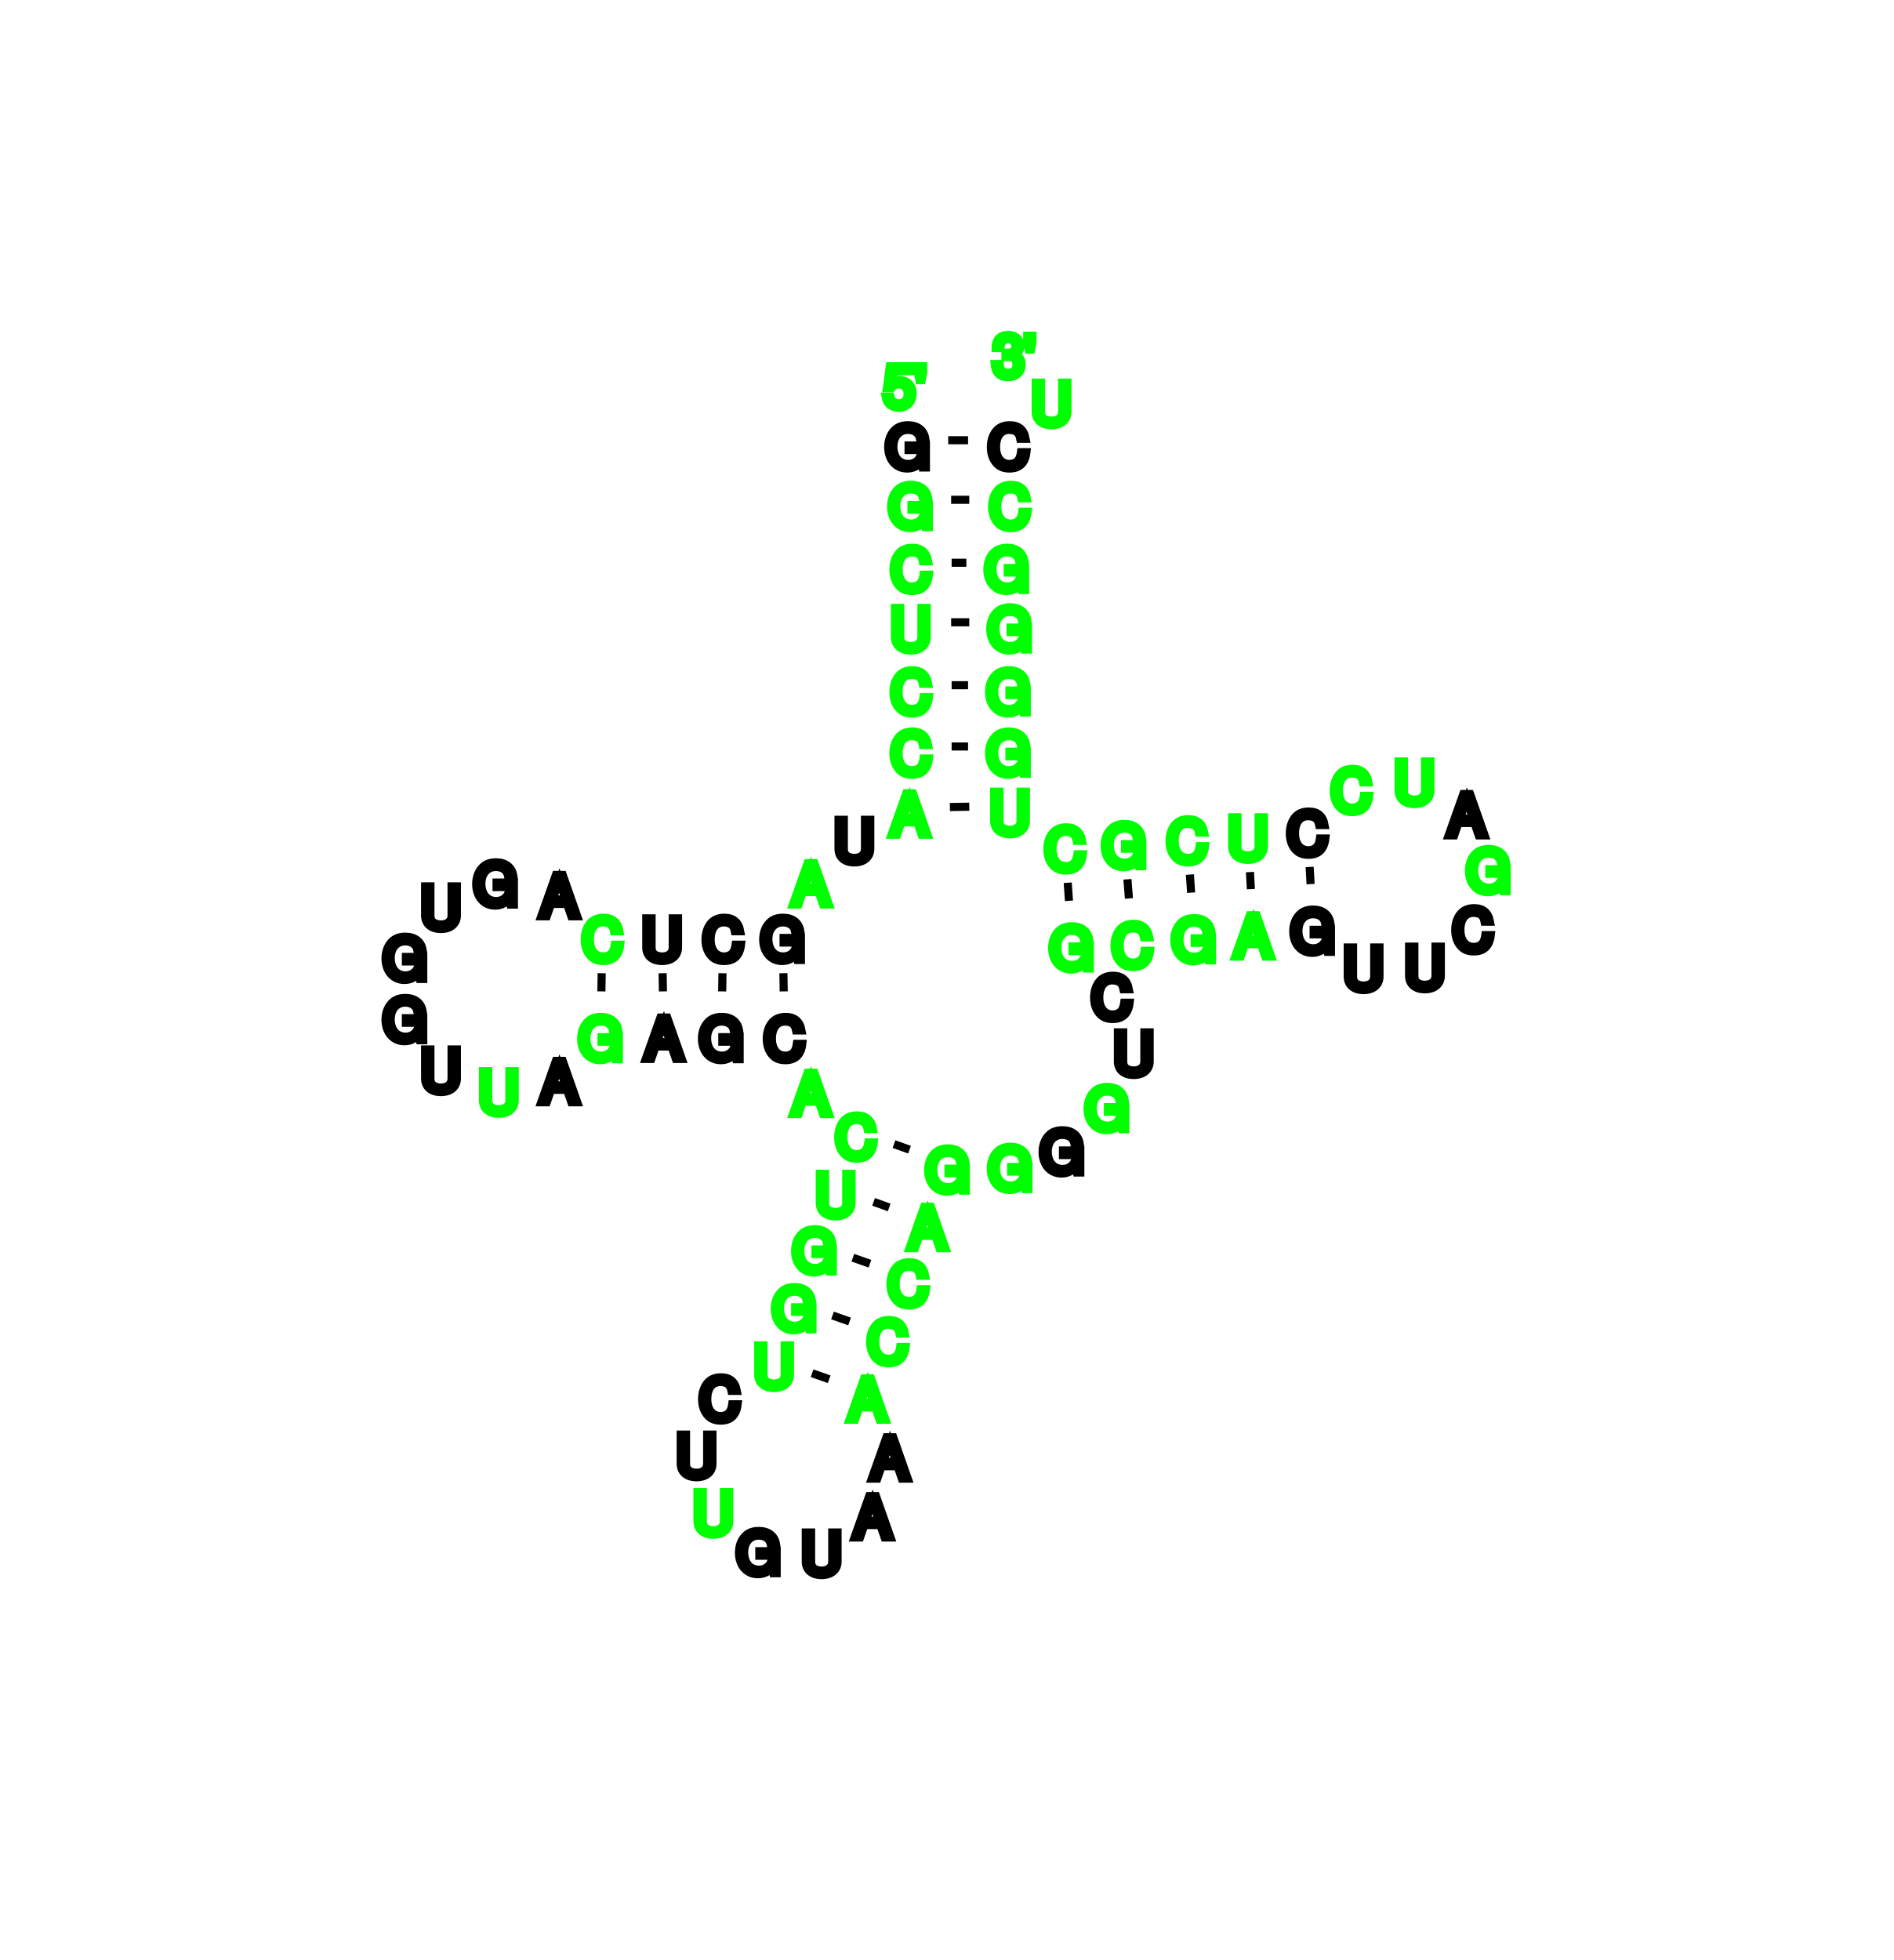
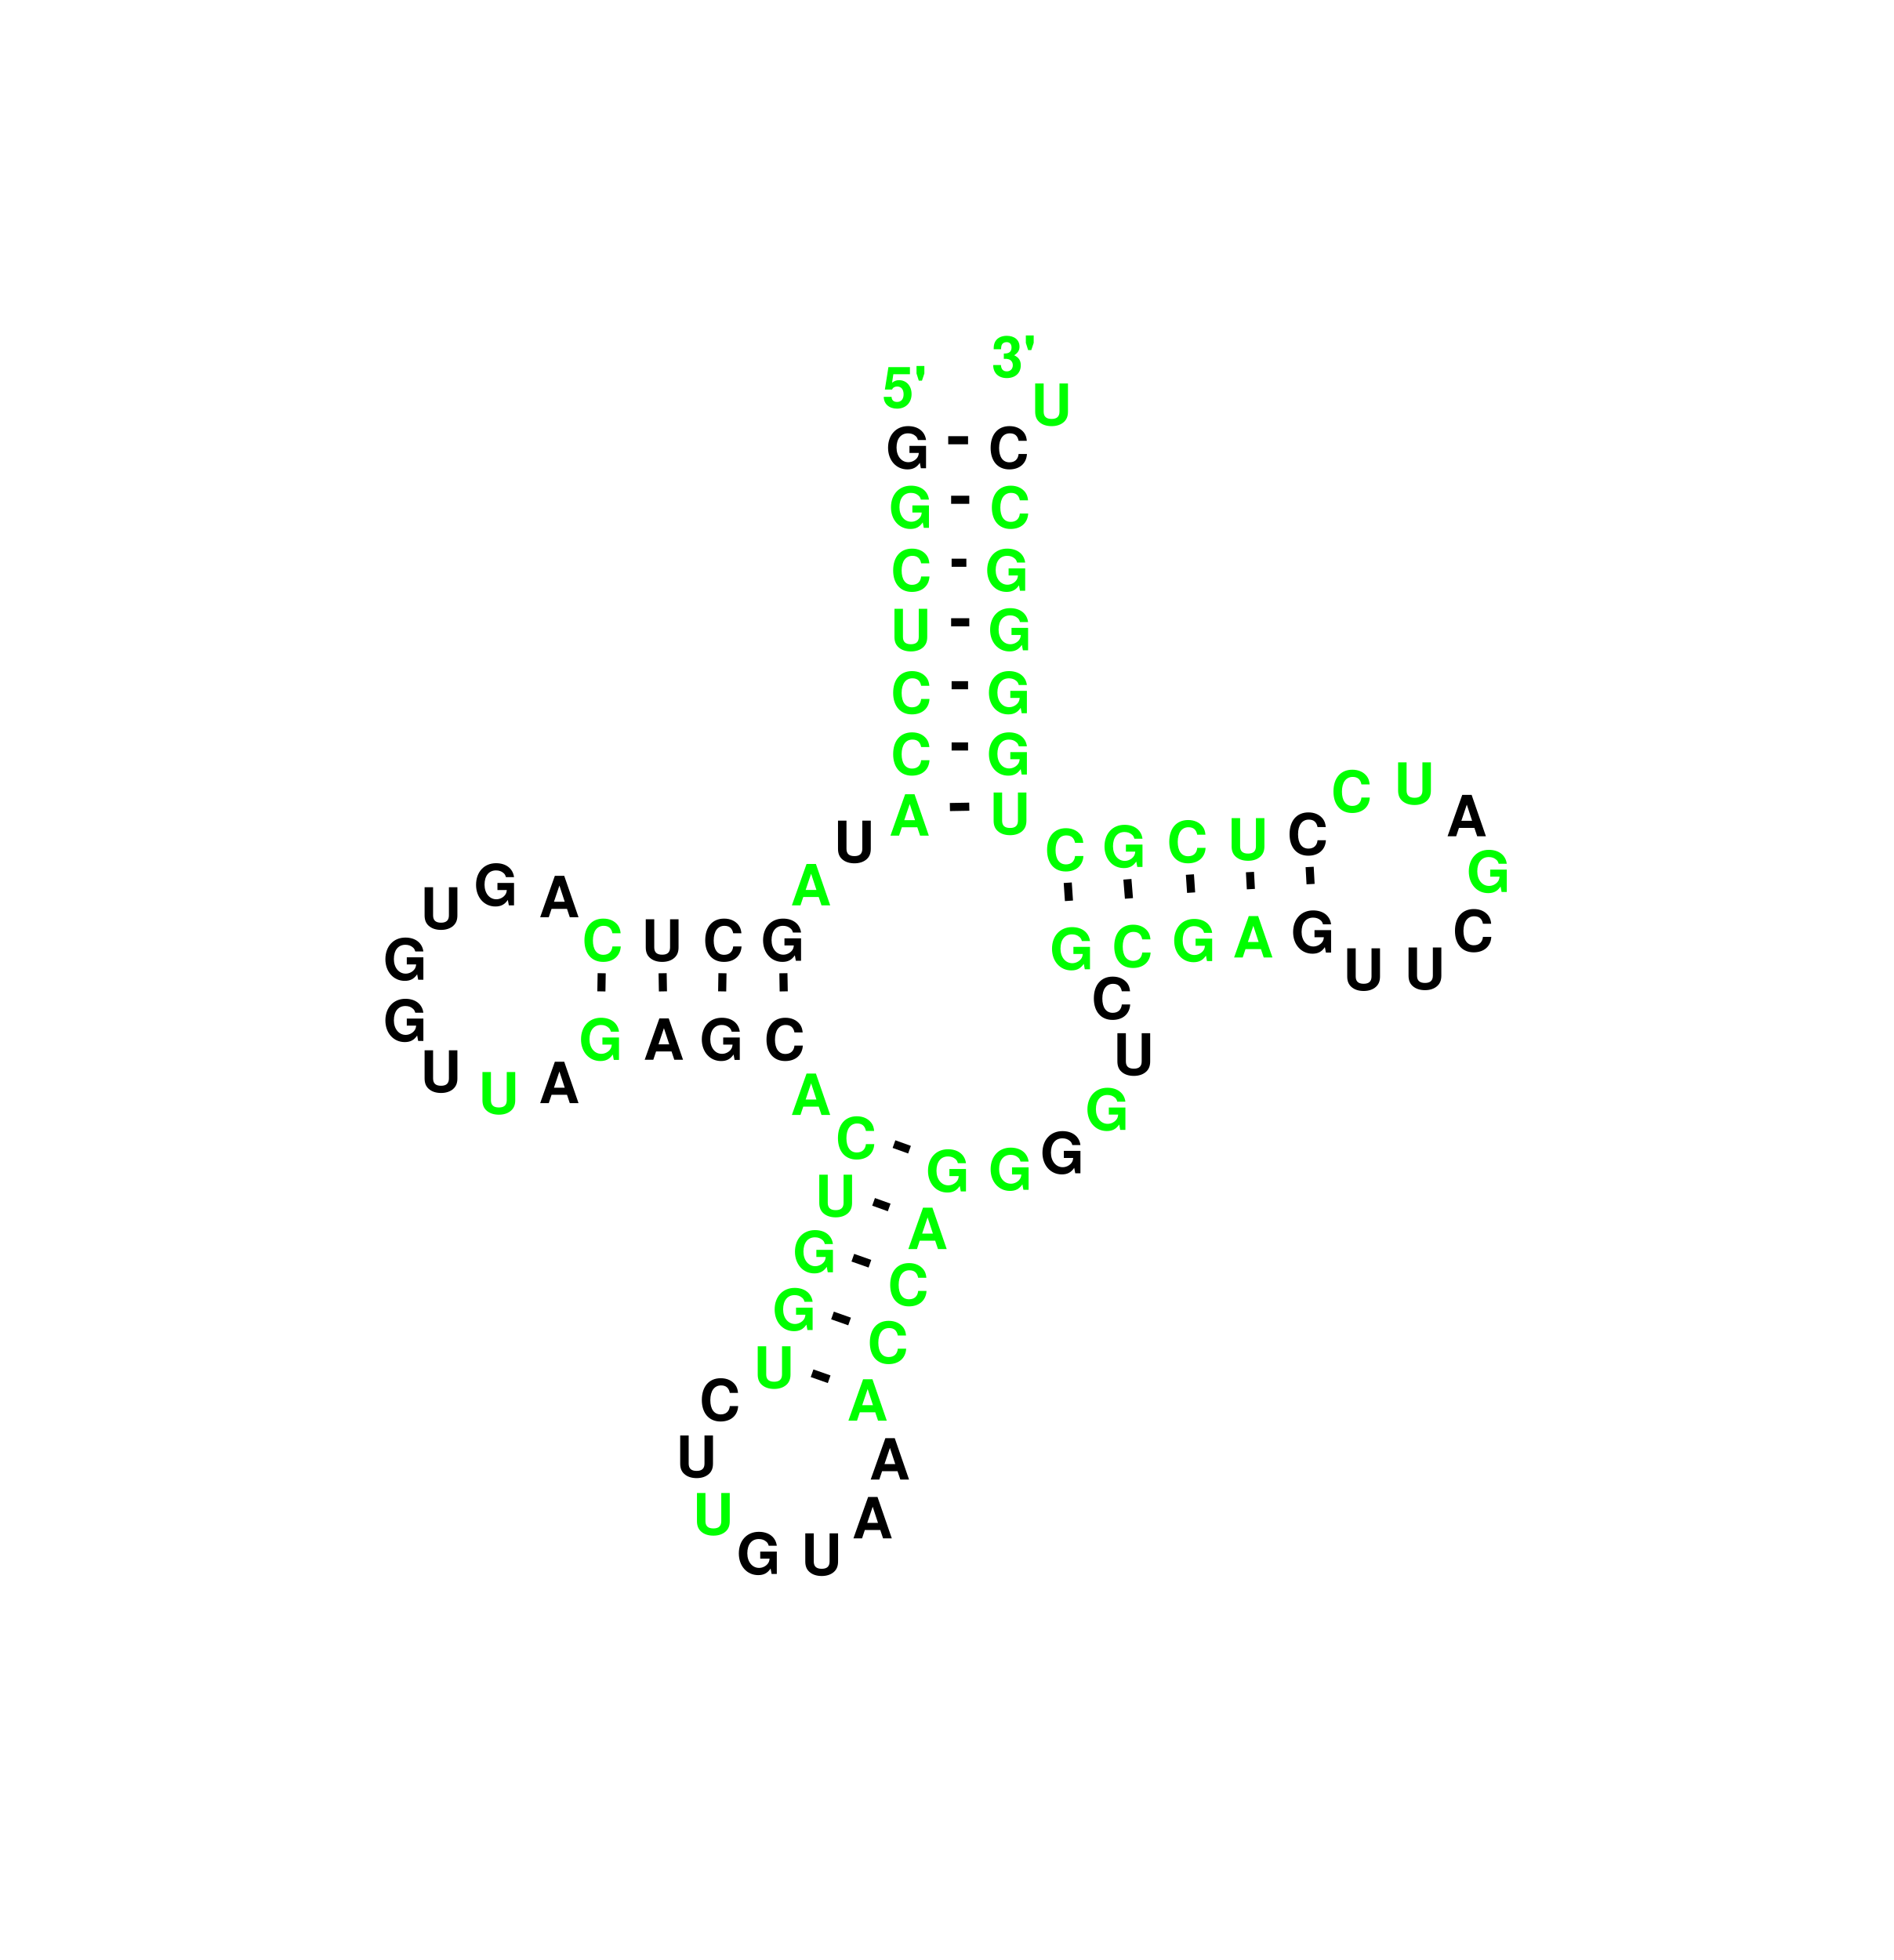
- <svg xmlns="http://www.w3.org/2000/svg" width="233.74" height="241.929" style="font-size: 7px; stroke: none; font-family: Helvetica; ">
+ <svg xmlns="http://www.w3.org/2000/svg" width="233.74" height="241.929" style="font-size: 7px; font-weight: bold; font-family: Helvetica; ">
  <g>
    <style type="text/css">


- text.red {stroke: rgb(255, 0, 0); }
- text.green {stroke: rgb(0, 255, 0); }
- text.blue {stroke: rgb(0, 0, 255); }
- text.black {stroke: rgb(0, 0, 0); }
- text.gray {stroke: rgb(204, 204, 204); }
- text.brown {stroke: rgb(211.65, 104.55, 30.6); }
- text {stroke: rgb(0, 0, 0); fill: none; text-anchor: middle; dominant-baseline: middle; }
+ text.red {fill: rgb(255, 0, 0); }
+ text.green {fill: rgb(0, 255, 0); }
+ text.blue {fill: rgb(0, 0, 255); }
+ text.black {fill: rgb(0, 0, 0); }
+ text.gray {fill: rgb(204, 204, 204); }
+ text.brown {fill: rgb(211.65, 104.55, 30.6); }
+ text {fill: rgb(0, 0, 0); text-anchor: middle; dominant-baseline: middle; }
circle.red {stroke: rgb(255, 0, 0); fill: none; }
circle.green {stroke: rgb(0, 255, 0); fill: none; }
circle.blue {stroke: rgb(0, 0, 255); fill: none; }
circle.black {stroke: rgb(0, 0, 0); fill: none; }
circle.gray {stroke: rgb(204, 204, 204); fill: none; }
circle.brown {stroke: rgb(211.65, 104.55, 30.6); fill: none; }
- circle {stroke: rgb(0, 0, 0); fill: none; }
+ circle {stroke: rgb(0, 0, 0); }
line.red {stroke: rgb(255, 0, 0); }
line.green {stroke: rgb(0, 255, 0); }
line.blue {stroke: rgb(0, 0, 255); }
line.black {stroke: rgb(0, 0, 0); }
line.gray {stroke: rgb(204, 204, 204); }
line.brown {stroke: rgb(211.65, 104.55, 30.6); }
- line {stroke: rgb(0, 0, 0); fill: none; }
+ line {stroke: rgb(0, 0, 0); }
</style>
  </g>
  <g>
    <text x="111.683" y="47.838" class="green">5'</text>
  </g>
  <g>
    <text x="112.05" y="55.34" class="black">G</text>
  </g>
  <g>
    <line x1="117.05" y1="54.34" x2="119.5" y2="54.34" class="black" />
  </g>
  <g>
    <text x="112.41" y="62.69" class="green">G</text>
  </g>
  <g>
    <line x1="117.41" y1="61.69" x2="119.65" y2="61.69" class="black" />
  </g>
  <g>
    <text x="112.47" y="70.46" class="green">C</text>
  </g>
  <g>
    <line x1="117.47" y1="69.46" x2="119.29" y2="69.46" class="black" />
  </g>
  <g>
    <text x="112.41" y="77.809" class="green">U</text>
  </g>
  <g>
    <line x1="117.41" y1="76.809" x2="119.65" y2="76.809" class="black" />
  </g>
  <g>
    <text x="112.47" y="85.579" class="green">C</text>
  </g>
  <g>
    <line x1="117.47" y1="84.579" x2="119.5" y2="84.579" class="black" />
  </g>
  <g>
    <text x="112.47" y="93.139" class="green">C</text>
  </g>
  <g>
    <line x1="117.47" y1="92.139" x2="119.5" y2="92.139" class="black" />
  </g>
  <g>
    <text x="112.26" y="100.699" class="green">A</text>
  </g>
  <g>
    <line x1="117.259" y1="99.615" x2="119.651" y2="99.574" class="black" />
  </g>
  <g>
    <text x="105.44" y="103.959" class="black">U</text>
  </g>
  <g>
    <text x="100.09" y="109.309" class="green">A</text>
  </g>
  <g>
    <text x="96.62" y="116.129" class="black">G</text>
  </g>
  <g>
    <line x1="96.706" y1="120.129" x2="96.744" y2="122.37" class="black" />
  </g>
  <g>
    <text x="89.27" y="116.129" class="black">C</text>
  </g>
  <g>
    <line x1="89.184" y1="120.129" x2="89.146" y2="122.37" class="black" />
  </g>
  <g>
    <text x="81.71" y="116.129" class="black">U</text>
  </g>
  <g>
    <line x1="81.796" y1="120.129" x2="81.834" y2="122.37" class="black" />
  </g>
  <g>
    <text x="74.36" y="116.129" class="green">C</text>
  </g>
  <g>
    <line x1="74.274" y1="120.129" x2="74.236" y2="122.37" class="black" />
  </g>
  <g>
    <text x="69.02" y="110.769" class="black">A</text>
  </g>
  <g>
    <text x="61.19" y="109.289" class="black">G</text>
  </g>
  <g>
    <text x="54.41" y="112.179" class="black">U</text>
  </g>
  <g>
    <text x="50" y="118.469" class="black">G</text>
  </g>
  <g>
    <text x="50" y="126.029" class="black">G</text>
  </g>
  <g>
    <text x="54.41" y="132.309" class="black">U</text>
  </g>
  <g>
    <text x="61.55" y="134.989" class="green">U</text>
  </g>
  <g>
    <text x="69.02" y="133.719" class="black">A</text>
  </g>
  <g>
    <text x="74.15" y="128.369" class="green">G</text>
  </g>
  <g>
    <text x="81.92" y="128.369" class="black">A</text>
  </g>
  <g>
    <text x="89.06" y="128.369" class="black">G</text>
  </g>
  <g>
    <text x="96.83" y="128.369" class="black">C</text>
  </g>
  <g>
    <text x="100.09" y="135.179" class="green">A</text>
  </g>
  <g>
    <text x="105.65" y="140.529" class="green">C</text>
  </g>
  <g>
    <line x1="110.356" y1="141.22" x2="112.274" y2="141.909" class="black" />
  </g>
  <g>
    <text x="103.13" y="147.659" class="green">U</text>
  </g>
  <g>
    <line x1="107.836" y1="148.349" x2="109.764" y2="149.04" class="black" />
  </g>
  <g>
    <text x="100.56" y="154.579" class="green">G</text>
  </g>
  <g>
    <line x1="105.275" y1="155.243" x2="107.385" y2="155.986" class="black" />
  </g>
  <g>
    <text x="98.05" y="161.709" class="green">G</text>
  </g>
  <g>
    <line x1="102.765" y1="162.373" x2="104.875" y2="163.116" class="black" />
  </g>
  <g>
    <text x="95.53" y="168.839" class="green">U</text>
  </g>
  <g>
    <line x1="100.245" y1="169.503" x2="102.355" y2="170.246" class="black" />
  </g>
  <g>
    <text x="88.85" y="172.859" class="black">C</text>
  </g>
  <g>
    <text x="85.96" y="179.849" class="black">U</text>
  </g>
  <g>
    <text x="88.03" y="186.949" class="green">U</text>
  </g>
  <g>
    <text x="93.63" y="191.819" class="black">G</text>
  </g>
  <g>
    <text x="101.4" y="191.929" class="black">U</text>
  </g>
  <g>
    <text x="107.69" y="187.439" class="black">A</text>
  </g>
  <g>
    <text x="109.82" y="180.179" class="black">A</text>
  </g>
  <g>
    <text x="107.07" y="172.909" class="green">A</text>
  </g>
  <g>
    <text x="109.59" y="165.779" class="green">C</text>
  </g>
  <g>
    <text x="112.1" y="158.649" class="green">C</text>
  </g>
  <g>
    <text x="114.47" y="151.729" class="green">A</text>
  </g>
  <g>
    <text x="116.98" y="144.599" class="green">G</text>
  </g>
  <g>
    <text x="124.71" y="144.399" class="green">G</text>
  </g>
  <g>
    <text x="131.11" y="142.359" class="black">G</text>
  </g>
  <g>
    <text x="136.66" y="137.009" class="green">G</text>
  </g>
  <g>
    <text x="139.93" y="130.199" class="black">U</text>
  </g>
  <g>
    <text x="137.24" y="123.289" class="black">C</text>
  </g>
  <g>
    <text x="132.29" y="117.179" class="green">G</text>
  </g>
  <g>
    <line x1="131.955" y1="111.191" x2="131.805" y2="108.958" class="black" />
  </g>
  <g>
    <text x="139.76" y="116.879" class="green">C</text>
  </g>
  <g>
    <line x1="139.36" y1="110.896" x2="139.17" y2="108.533" class="black" />
  </g>
  <g>
    <text x="147.37" y="116.169" class="green">G</text>
  </g>
  <g>
    <line x1="147.035" y1="110.181" x2="146.885" y2="107.948" class="black" />
  </g>
  <g>
    <text x="154.68" y="115.739" class="green">A</text>
  </g>
  <g>
    <line x1="154.412" y1="109.747" x2="154.298" y2="107.642" class="black" />
  </g>
  <g>
    <text x="162.05" y="115.119" class="black">G</text>
  </g>
  <g>
    <line x1="161.782" y1="109.127" x2="161.668" y2="107.012" class="black" />
  </g>
  <g>
    <text x="168.3" y="119.719" class="black">U</text>
  </g>
  <g>
    <text x="175.87" y="119.619" class="black">U</text>
  </g>
  <g>
    <text x="181.82" y="114.949" class="black">C</text>
  </g>
  <g>
    <text x="183.74" y="107.639" class="green">G</text>
  </g>
  <g>
    <text x="181.03" y="100.779" class="black">A</text>
  </g>
  <g>
    <text x="174.58" y="96.76" class="green">U</text>
  </g>
  <g>
    <text x="166.82" y="97.749" class="green">C</text>
  </g>
  <g>
    <text x="161.4" y="103.019" class="black">C</text>
  </g>
  <g>
    <text x="154.03" y="103.649" class="green">U</text>
  </g>
  <g>
    <text x="146.55" y="103.959" class="green">C</text>
  </g>
  <g>
    <text x="138.77" y="104.549" class="green">G</text>
  </g>
  <g>
    <text x="131.47" y="104.969" class="green">C</text>
  </g>
  <g>
    <text x="124.65" y="100.489" class="green">U</text>
  </g>
  <g>
    <text x="124.5" y="93.139" class="green">G</text>
  </g>
  <g>
    <text x="124.5" y="85.579" class="green">G</text>
  </g>
  <g>
    <text x="124.65" y="77.809" class="green">G</text>
  </g>
  <g>
    <text x="124.29" y="70.46" class="green">G</text>
  </g>
  <g>
    <text x="124.65" y="62.69" class="green">C</text>
  </g>
  <g>
    <text x="124.5" y="55.34" class="black">C</text>
  </g>
  <g>
    <text x="129.782" y="50" class="green">U</text>
  </g>
  <g>
    <text x="125.179" y="44.066" class="green">3'</text>
  </g>
</svg>
